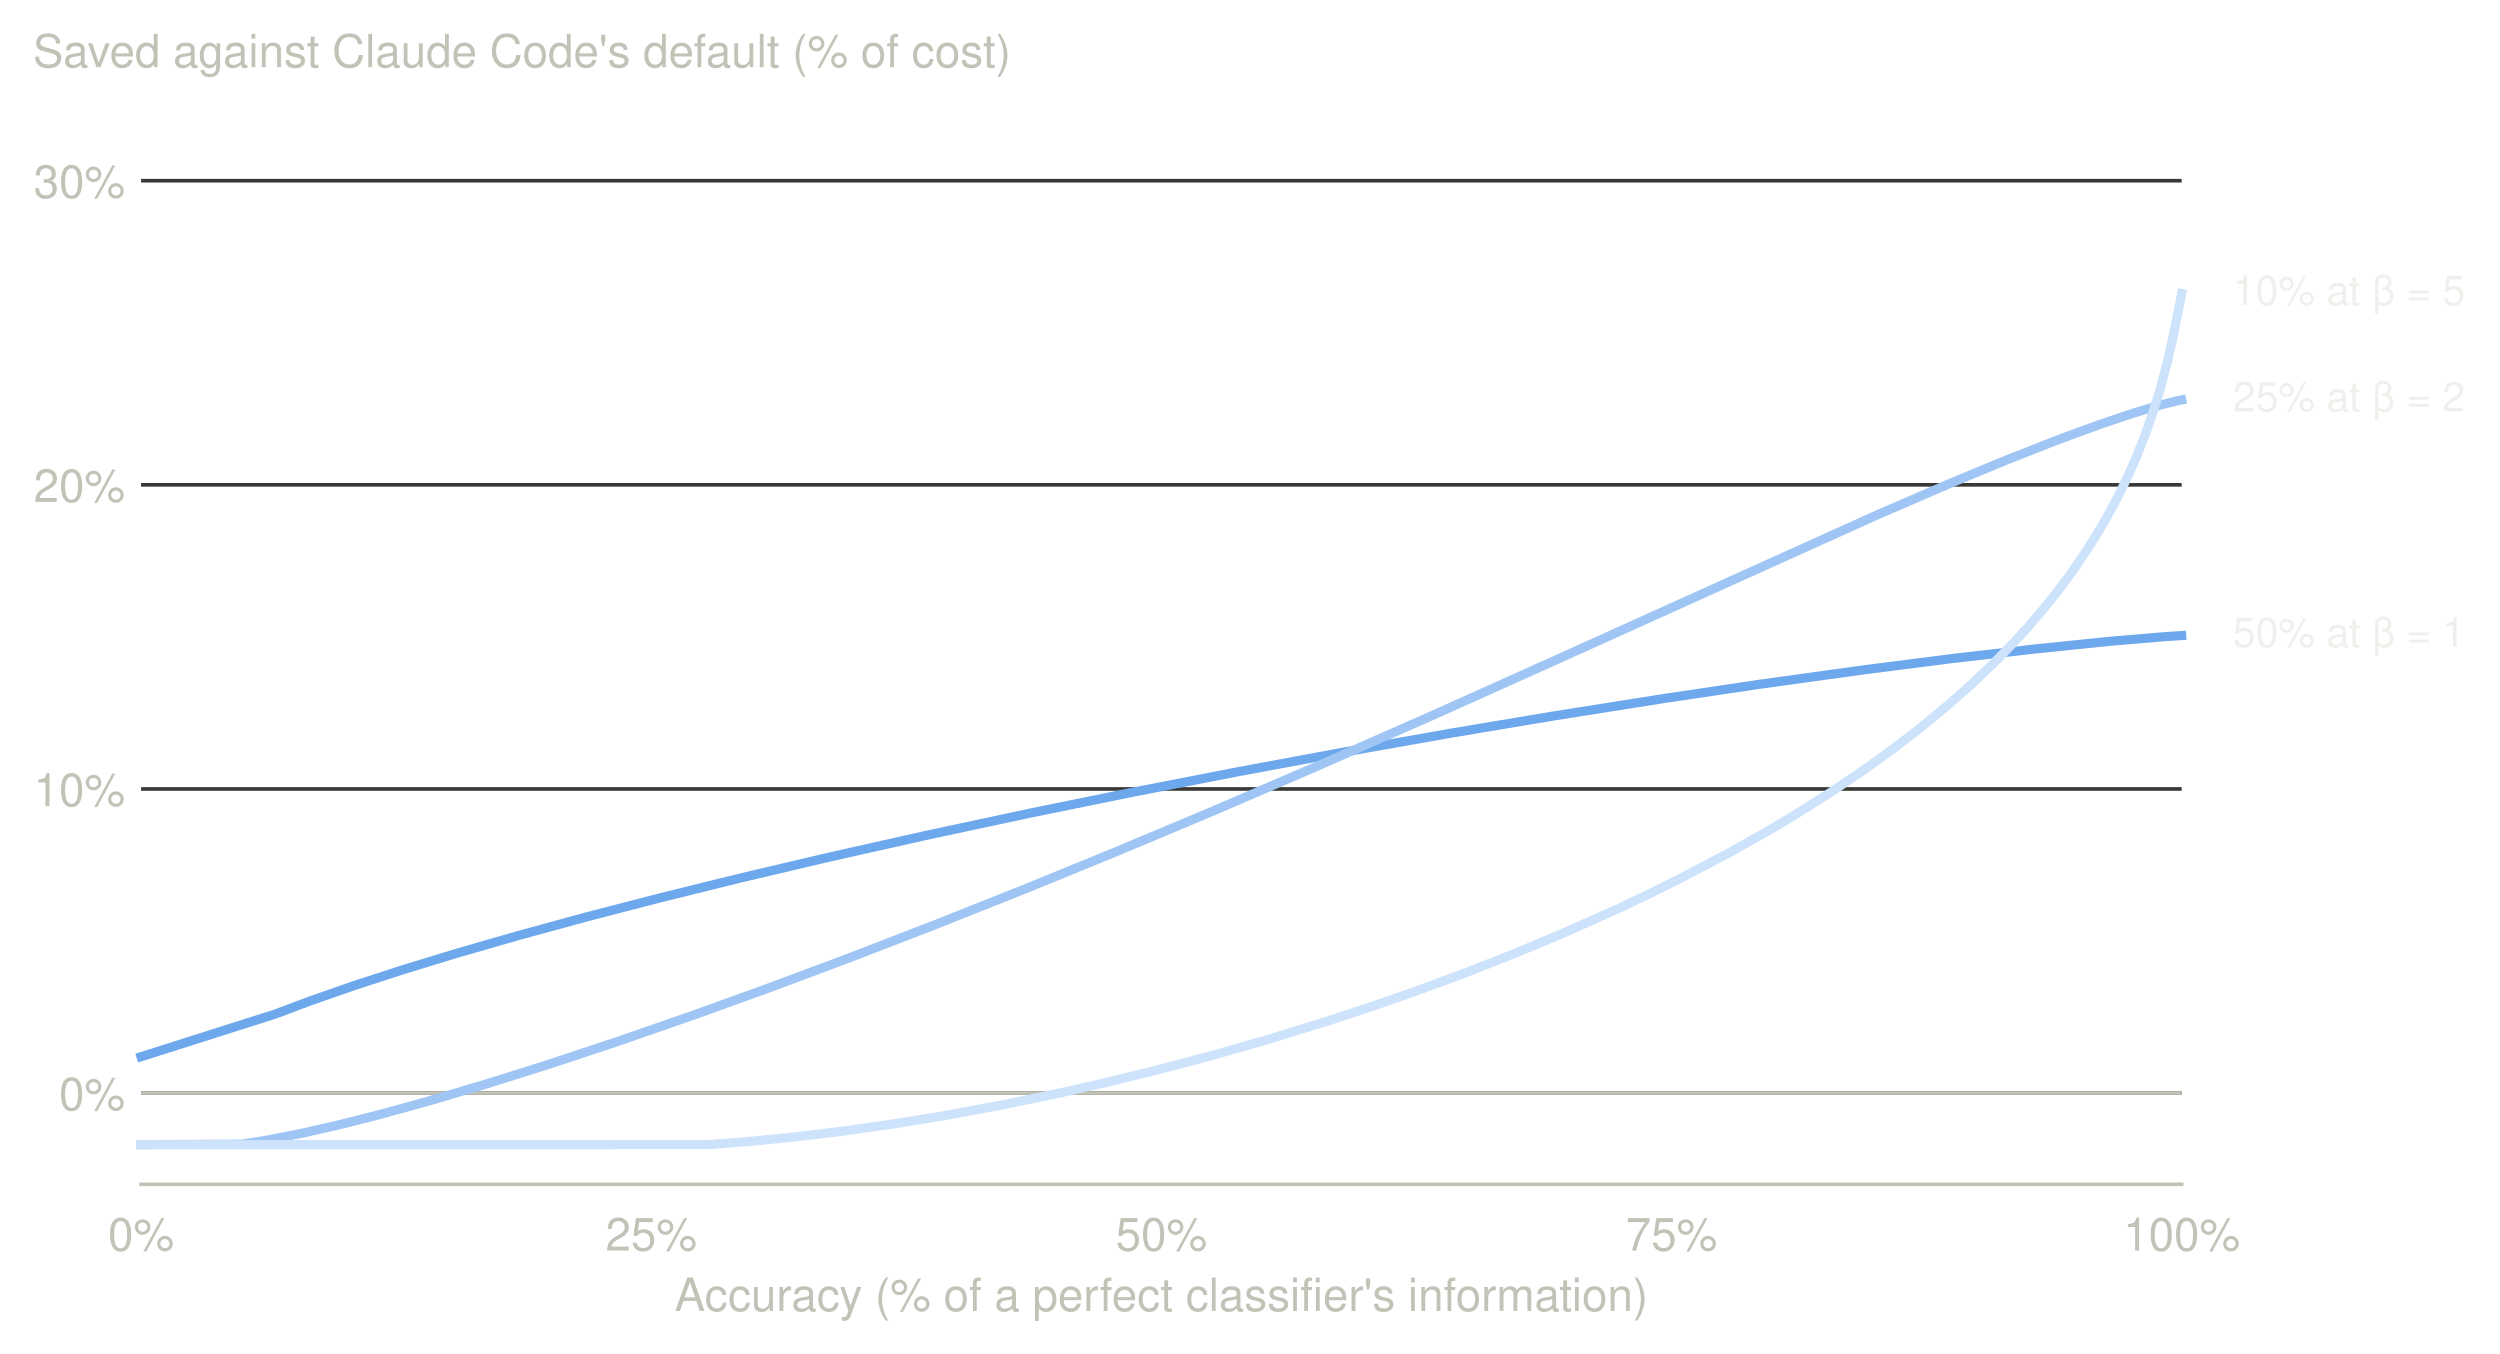
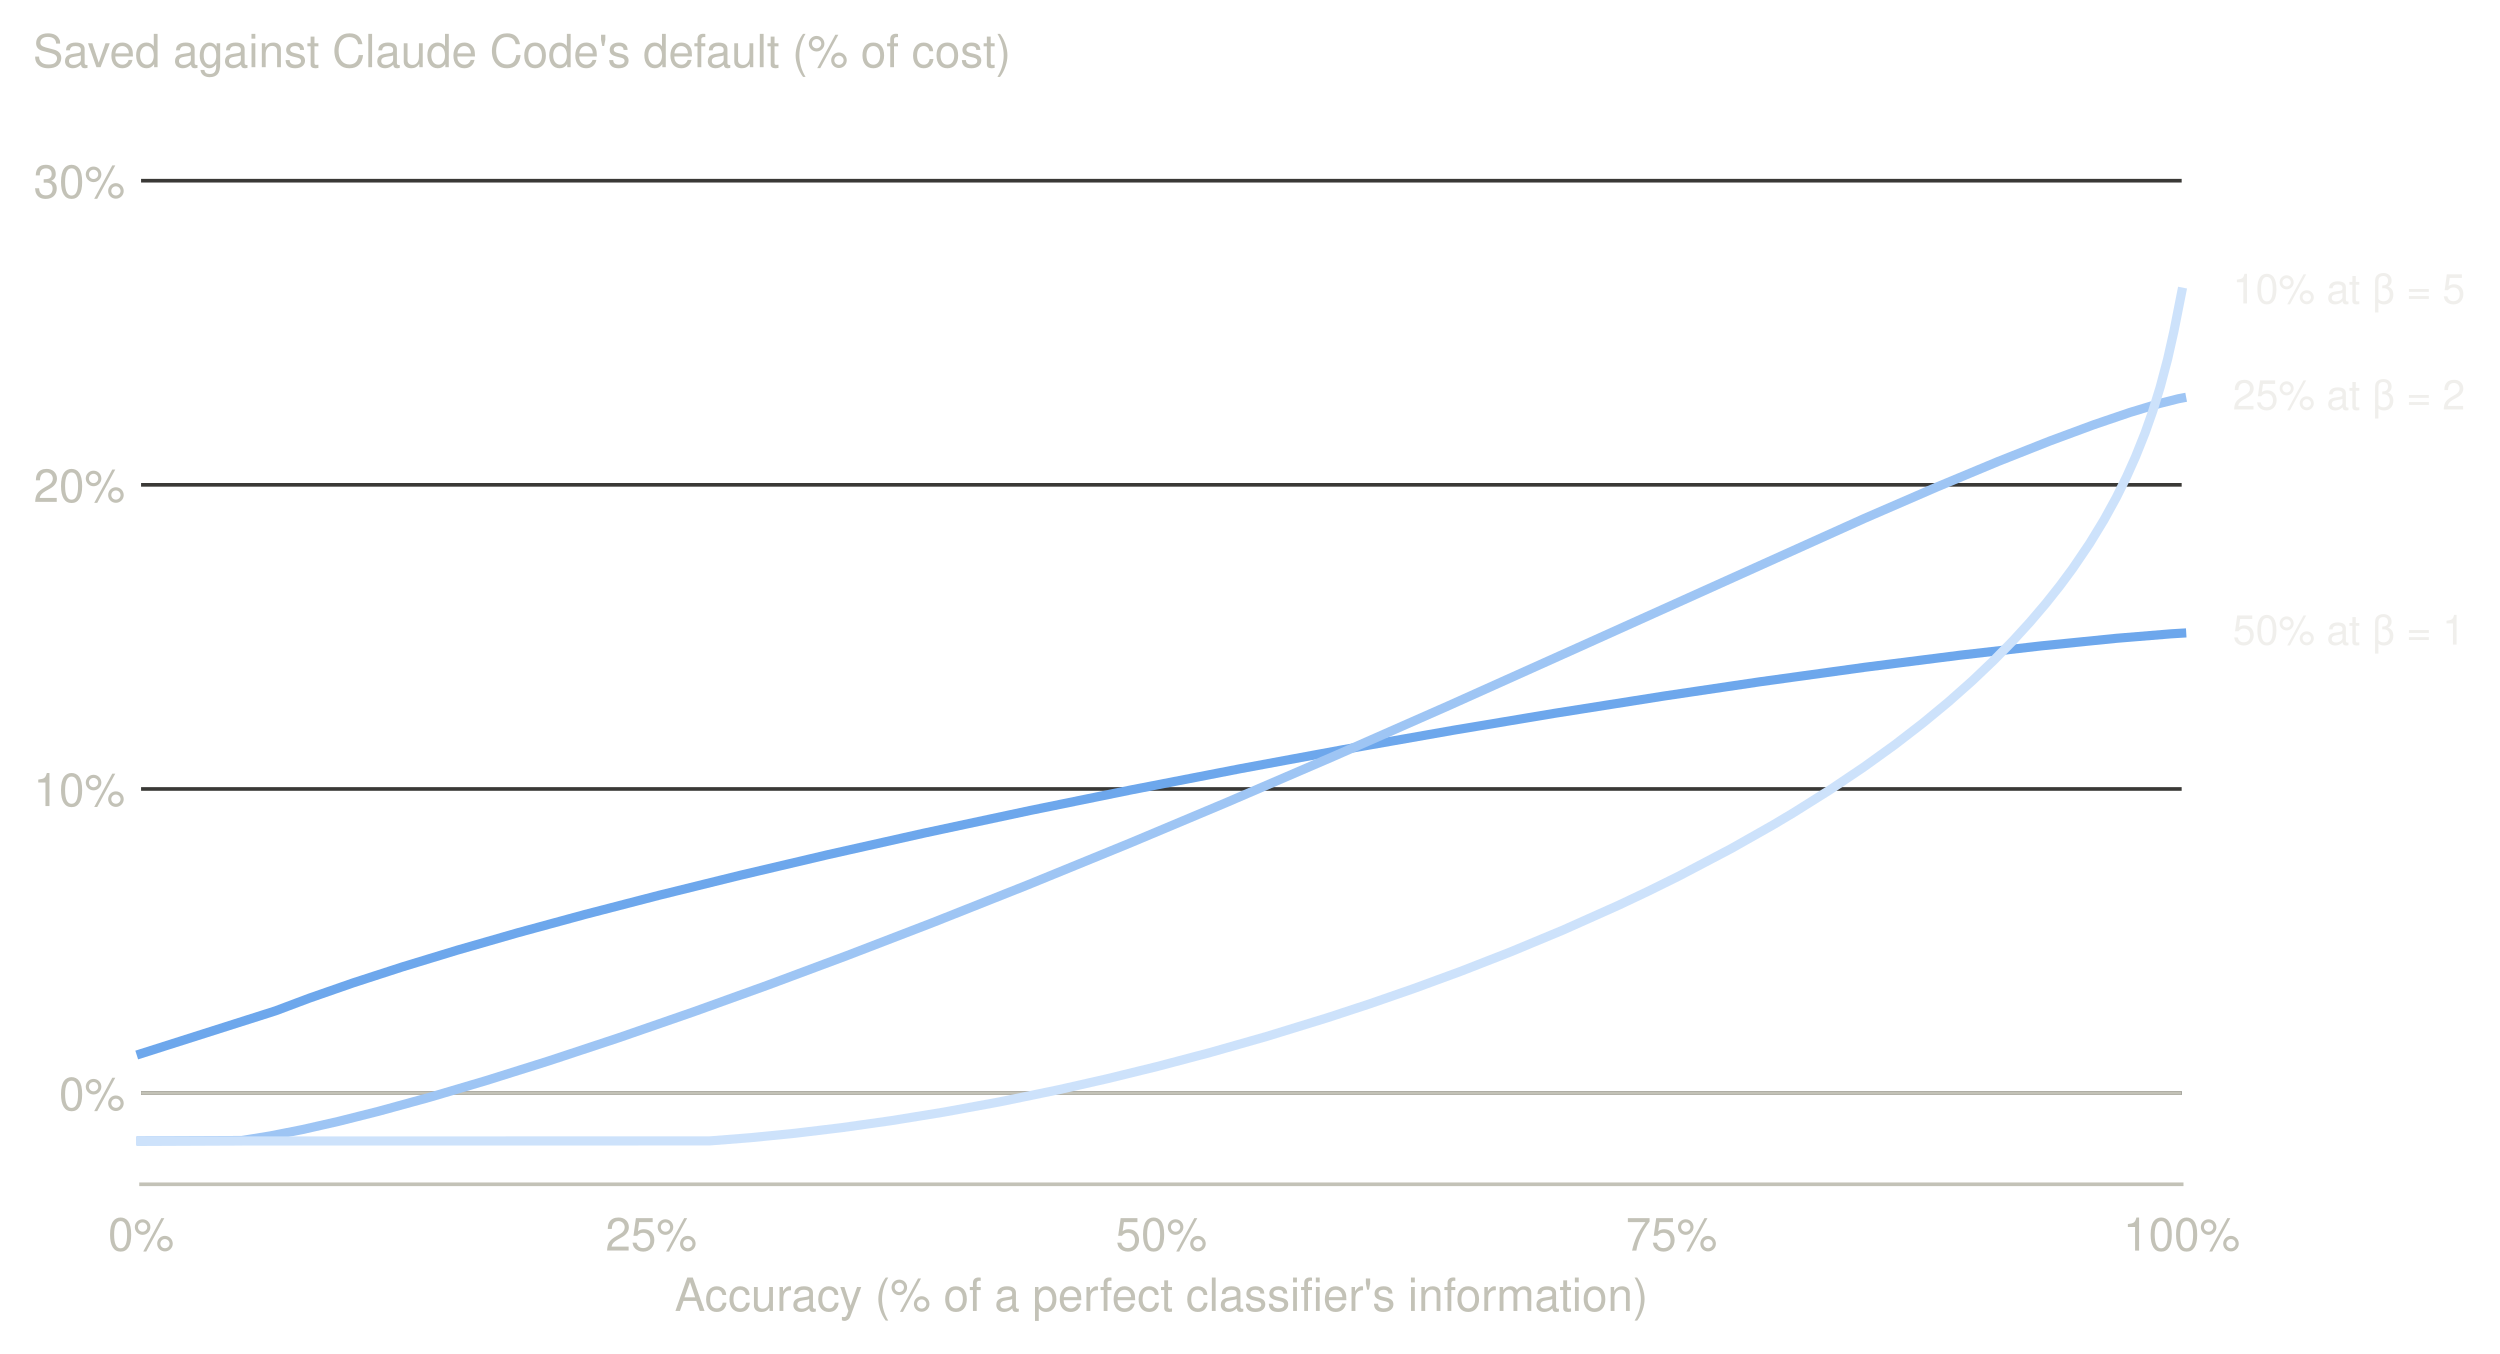
<svg xmlns="http://www.w3.org/2000/svg" width="546.898pt" height="296.117pt" viewBox="0 0 546.898 296.117" version="1.1">
  <defs>
    <style type="text/css">*{stroke-linejoin: round; stroke-linecap: butt}</style>
  </defs>
  <g id="figure_1">
    <g id="patch_1">
      <path d="M 0 296.117  L 546.898 296.117  L 546.898 0  L 0 0  L 0 296.117  z " style="fill: none" />
    </g>
    <g id="axes_1">
      <g id="patch_2">
        <path d="M 30.86 259.074  L 477.26 259.074  L 477.26 26.226  L 30.86 26.226  L 30.86 259.074  z " style="fill: none" />
      </g>
      <g id="matplotlib.axis_1">
        <g id="xtick_1">
          <g id="line2d_1" />
          <g id="text_1">
            <text style="font-size: 10px; font-family: 'Helvetica', 'Arial', 'DejaVu Sans'; text-anchor: middle; fill: #c3c2b7" x="30.86" y="273.574" transform="rotate(-0 30.86 273.5744)">0%</text>
          </g>
        </g>
        <g id="xtick_2">
          <g id="line2d_2" />
          <g id="text_2">
            <text style="font-size: 10px; font-family: 'Helvetica', 'Arial', 'DejaVu Sans'; text-anchor: middle; fill: #c3c2b7" x="142.46" y="273.574" transform="rotate(-0 142.46 273.5744)">25%</text>
          </g>
        </g>
        <g id="xtick_3">
          <g id="line2d_3" />
          <g id="text_3">
            <text style="font-size: 10px; font-family: 'Helvetica', 'Arial', 'DejaVu Sans'; text-anchor: middle; fill: #c3c2b7" x="254.06" y="273.574" transform="rotate(-0 254.06 273.5744)">50%</text>
          </g>
        </g>
        <g id="xtick_4">
          <g id="line2d_4" />
          <g id="text_4">
            <text style="font-size: 10px; font-family: 'Helvetica', 'Arial', 'DejaVu Sans'; text-anchor: middle; fill: #c3c2b7" x="365.66" y="273.574" transform="rotate(-0 365.66 273.5744)">75%</text>
          </g>
        </g>
        <g id="xtick_5">
          <g id="line2d_5" />
          <g id="text_5">
            <text style="font-size: 10px; font-family: 'Helvetica', 'Arial', 'DejaVu Sans'; text-anchor: middle; fill: #c3c2b7" x="477.26" y="273.574" transform="rotate(-0 477.26 273.5744)">100%</text>
          </g>
        </g>
        <g id="text_6">
          <text style="font-size: 10px; font-family: 'Helvetica', 'Arial', 'DejaVu Sans'; text-anchor: middle; fill: #c3c2b7" x="254.06" y="286.774" transform="rotate(-0 254.06 286.7736)">Accuracy (% of a perfect classifier's information)</text>
        </g>
      </g>
      <g id="matplotlib.axis_2">
        <g id="ytick_1">
          <g id="line2d_6">
            <path d="M 30.86 239.116  L 477.26 239.116  " clip-path="url(#p247e3aeb80)" style="fill: none; stroke: #3a3936; stroke-width: 0.8; stroke-linecap: square" />
          </g>
          <g id="line2d_7" />
          <g id="text_7">
            <text style="font-size: 10px; font-family: 'Helvetica', 'Arial', 'DejaVu Sans'; text-anchor: end; fill: #c3c2b7" x="27.36" y="242.866" transform="rotate(-0 27.36 242.866)">0%</text>
          </g>
        </g>
        <g id="ytick_2">
          <g id="line2d_8">
            <path d="M 30.86 172.588  L 477.26 172.588  " clip-path="url(#p247e3aeb80)" style="fill: none; stroke: #3a3936; stroke-width: 0.8; stroke-linecap: square" />
          </g>
          <g id="line2d_9" />
          <g id="text_8">
            <text style="font-size: 10px; font-family: 'Helvetica', 'Arial', 'DejaVu Sans'; text-anchor: end; fill: #c3c2b7" x="27.36" y="176.338" transform="rotate(-0 27.36 176.338)">10%</text>
          </g>
        </g>
        <g id="ytick_3">
          <g id="line2d_10">
            <path d="M 30.86 106.06  L 477.26 106.06  " clip-path="url(#p247e3aeb80)" style="fill: none; stroke: #3a3936; stroke-width: 0.8; stroke-linecap: square" />
          </g>
          <g id="line2d_11" />
          <g id="text_9">
            <text style="font-size: 10px; font-family: 'Helvetica', 'Arial', 'DejaVu Sans'; text-anchor: end; fill: #c3c2b7" x="27.36" y="109.81" transform="rotate(-0 27.36 109.81)">20%</text>
          </g>
        </g>
        <g id="ytick_4">
          <g id="line2d_12">
            <path d="M 30.86 39.532  L 477.26 39.532  " clip-path="url(#p247e3aeb80)" style="fill: none; stroke: #3a3936; stroke-width: 0.8; stroke-linecap: square" />
          </g>
          <g id="line2d_13" />
          <g id="text_10">
            <text style="font-size: 10px; font-family: 'Helvetica', 'Arial', 'DejaVu Sans'; text-anchor: end; fill: #c3c2b7" x="27.36" y="43.282" transform="rotate(-0 27.36 43.28202)">30%</text>
          </g>
        </g>
        <g id="text_11">
          <text style="font-size: 10px; font-family: 'Helvetica', 'Arial', 'DejaVu Sans'; text-anchor: start; fill: #c3c2b7" x="7.2" y="14.7" transform="rotate(-0 7.2 14.7)">Saved against Claude Code's default (% of cost)</text>
        </g>
      </g>
      <g id="line2d_14">
        <path d="M 30.86 239.116  L 477.26 239.116  " clip-path="url(#p247e3aeb80)" style="fill: none; stroke: #c3c2b7; stroke-width: 0.8; stroke-linecap: square" />
      </g>
      <g id="line2d_15">
-         <path d="M 30.86 231.167  L 60.292 221.805  L 67.706 219.013  L 77.269 215.672  L 88.031 212.169  L 100.039 208.501  L 113.347 204.666  L 128.022 200.659  L 144.141 196.477  L 161.802 192.114  L 181.122 187.564  L 202.25 182.82  L 225.377 177.873  L 247.446 173.372  L 271.461 168.7  L 293.822 164.553  L 318.108 160.268  L 340.095 156.586  L 364.035 152.798  L 384.954 149.686  L 407.954 146.5  L 427.102 144.058  L 444.806 142.003  L 461.179 140.324  L 473.718 139.259  L 477.26 139.034  L 477.26 139.034  " style="fill: none; stroke: #6da7ec; stroke-width: 2; stroke-linecap: square" />
+         <path d="M 30.86 230.494  L 60.292 221.125  L 67.706 218.34  L 77.269 215.008  L 88.031 211.514  L 100.039 207.855  L 113.347 204.029  L 128.022 200.032  L 144.141 195.859  L 161.802 191.505  L 181.122 186.964  L 202.25 182.23  L 225.377 177.293  L 247.446 172.799  L 271.461 168.136  L 293.822 163.996  L 318.108 159.718  L 340.095 156.042  L 364.035 152.26  L 384.954 149.153  L 407.954 145.971  L 428.852 143.32  L 446.627 141.282  L 462.98 139.636  L 474.962 138.652  L 477.26 138.514  L 477.26 138.514  " style="fill: none; stroke: #6da7ec; stroke-width: 2; stroke-linecap: square" />
      </g>
      <g id="line2d_16">
-         <path d="M 30.86 250.402  L 52.901 250.292  L 59.111 249.283  L 66.144 247.889  L 74.027 246.095  L 82.79 243.884  L 93.928 240.819  L 106.326 237.147  L 120.058 232.823  L 135.217 227.794  L 151.914 221.995  L 167.893 216.225  L 185.267 209.735  L 204.179 202.44  L 224.806 194.234  L 244.025 186.371  L 264.862 177.628  L 287.571 167.861  L 312.504 156.886  L 340.18 144.457  L 410.672 112.622  L 426.617 105.734  L 438.949 100.624  L 450.018 96.273  L 459.088 92.941  L 466.565 90.419  L 472.655 88.59  L 476.493 87.626  L 477.26 87.48  L 477.26 87.48  " style="fill: none; stroke: #9ec5f4; stroke-width: 2; stroke-linecap: square" />
+         <path d="M 30.86 249.595  L 52.901 249.494  L 59.111 248.491  L 66.144 247.102  L 74.027 245.315  L 82.79 243.11  L 93.928 240.055  L 106.326 236.393  L 120.058 232.08  L 135.217 227.065  L 151.914 221.28  L 167.893 215.524  L 185.267 209.049  L 204.179 201.771  L 224.806 193.584  L 247.379 184.351  L 268.509 175.469  L 291.561 165.54  L 316.908 154.368  L 345.111 141.699  L 407.945 113.371  L 423.742 106.522  L 437.112 100.95  L 448.414 96.477  L 457.999 92.927  L 465.914 90.235  L 472.367 88.281  L 476.493 87.239  L 477.26 87.093  L 477.26 87.093  " style="fill: none; stroke: #9ec5f4; stroke-width: 2; stroke-linecap: square" />
      </g>
      <g id="line2d_17">
-         <path d="M 30.86 250.402  L 155.187 250.389  L 164.304 249.668  L 173.945 248.705  L 184.15 247.473  L 194.971 245.942  L 206.466 244.072  L 218.705 241.817  L 231.772 239.118  L 242.178 236.758  L 253.16 234.066  L 264.784 230.99  L 277.125 227.467  L 290.279 223.413  L 299.558 220.359  L 309.296 216.976  L 319.544 213.207  L 330.367 208.979  L 341.847 204.195  L 354.086 198.719  L 360.532 195.663  L 367.222 192.354  L 378.728 186.3  L 387.913 181.092  L 392.224 178.516  L 400.311 173.431  L 407.718 168.441  L 414.491 163.553  L 420.673 158.772  L 426.3 154.109  L 431.419 149.561  L 436.065 145.133  L 440.276 140.83  L 444.084 136.654  L 447.529 132.6  L 450.639 128.674  L 453.441 124.876  L 457.132 119.414  L 460.273 114.25  L 462.948 109.365  L 465.223 104.761  L 467.141 100.463  L 469.252 95.162  L 470.936 90.371  L 472.561 85.103  L 474.178 78.999  L 475.583 72.741  L 477.26 64.227  L 477.26 64.227  " style="fill: none; stroke: #cde2fb; stroke-width: 2; stroke-linecap: square" />
+         <path d="M 30.86 249.595  L 155.187 249.588  L 164.304 248.87  L 173.945 247.91  L 184.15 246.682  L 194.971 245.154  L 206.466 243.288  L 218.705 241.039  L 231.772 238.346  L 242.178 235.991  L 253.16 233.304  L 264.784 230.235  L 277.125 226.719  L 290.279 222.672  L 299.558 219.625  L 309.296 216.248  L 319.544 212.486  L 330.367 208.266  L 341.847 203.491  L 354.086 198.026  L 360.532 194.976  L 367.222 191.673  L 378.728 185.63  L 387.913 180.432  L 392.224 177.862  L 400.311 172.786  L 407.718 167.806  L 414.491 162.928  L 420.673 158.157  L 426.3 153.503  L 431.419 148.964  L 436.065 144.546  L 440.276 140.252  L 444.084 136.085  L 447.529 132.04  L 450.639 128.123  L 453.441 124.333  L 457.132 118.885  L 460.273 113.734  L 462.948 108.862  L 465.223 104.27  L 467.141 99.984  L 469.252 94.7  L 470.936 89.925  L 472.561 84.676  L 474.178 78.596  L 475.583 72.368  L 477.26 63.9  L 477.26 63.9  " style="fill: none; stroke: #cde2fb; stroke-width: 2; stroke-linecap: square" />
      </g>
      <g id="patch_3">
        <path d="M 30.86 259.074  L 477.26 259.074  " style="fill: none; stroke: #c3c2b7; stroke-width: 0.8; stroke-linejoin: miter; stroke-linecap: square" />
      </g>
      <g id="text_12">
-         <text style="font-size: 9px; font-family: 'Helvetica', 'Arial', 'DejaVu Sans'; text-anchor: start; fill: #f0efec" x="488.42" y="141.528" transform="rotate(-0 488.42 141.5278)">50% at β = 1</text>
+         <text style="font-size: 9px; font-family: 'Helvetica', 'Arial', 'DejaVu Sans'; text-anchor: start; fill: #f0efec" x="488.42" y="141.008" transform="rotate(-0 488.42 141.008)">50% at β = 1</text>
      </g>
      <g id="text_13">
-         <text style="font-size: 9px; font-family: 'Helvetica', 'Arial', 'DejaVu Sans'; text-anchor: start; fill: #f0efec" x="488.42" y="89.974" transform="rotate(-0 488.42 89.9739)">25% at β = 2</text>
+         <text style="font-size: 9px; font-family: 'Helvetica', 'Arial', 'DejaVu Sans'; text-anchor: start; fill: #f0efec" x="488.42" y="89.587" transform="rotate(-0 488.42 89.5869)">25% at β = 2</text>
      </g>
      <g id="text_14">
-         <text style="font-size: 9px; font-family: 'Helvetica', 'Arial', 'DejaVu Sans'; text-anchor: start; fill: #f0efec" x="488.42" y="66.721" transform="rotate(-0 488.42 66.72117)">10% at β = 5</text>
+         <text style="font-size: 9px; font-family: 'Helvetica', 'Arial', 'DejaVu Sans'; text-anchor: start; fill: #f0efec" x="488.42" y="66.394" transform="rotate(-0 488.42 66.39406)">10% at β = 5</text>
      </g>
    </g>
  </g>
  <defs>
    <clipPath id="p247e3aeb80">
      <rect x="30.86" y="26.226" width="446.4" height="232.848" />
    </clipPath>
  </defs>
</svg>
